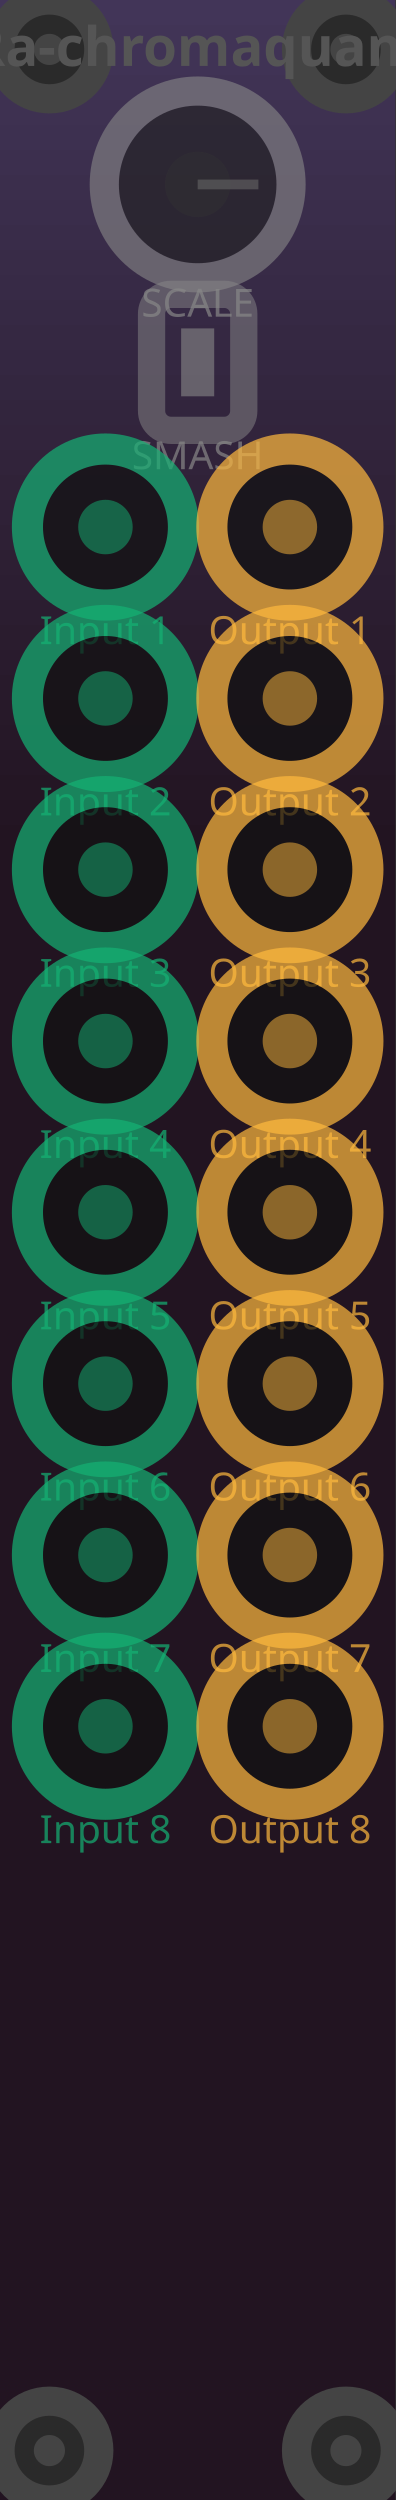
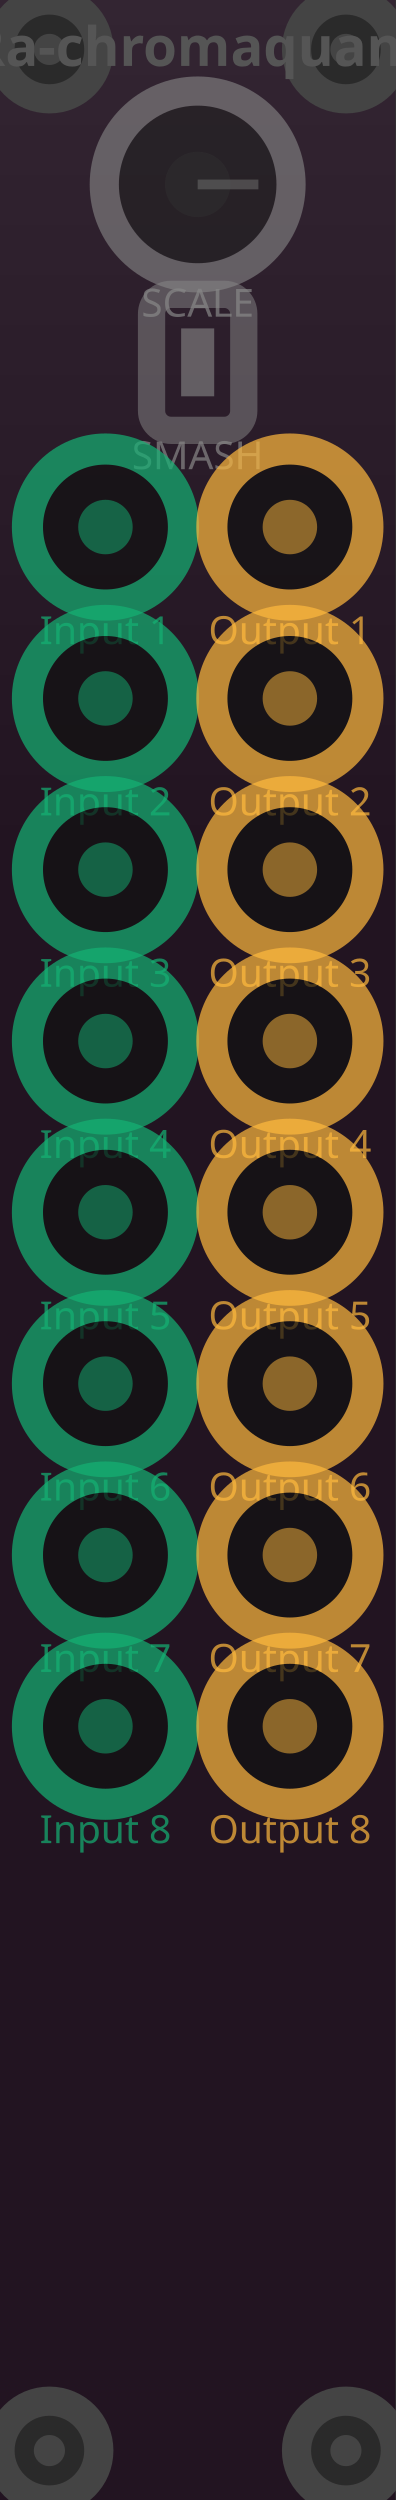
<svg xmlns="http://www.w3.org/2000/svg" viewBox="0 0 20.32 128.5" width="20.32mm" height="128.5mm">
  <rect x="0.3" y="0.3" width="19.72" height="127.9" fill="none" stroke="#333" stroke-width="1.5" />
-   <rect x="0" y="0.000" width="20.32" height="1.295" fill="#423558" />
-   <rect x="0" y="1.285" width="20.32" height="1.295" fill="#413456" />
-   <rect x="0" y="2.570" width="20.32" height="1.295" fill="#403355" />
-   <rect x="0" y="3.855" width="20.32" height="1.295" fill="#3f3253" />
-   <rect x="0" y="5.140" width="20.32" height="1.295" fill="#3e3151" />
-   <rect x="0" y="6.425" width="20.32" height="1.295" fill="#3d3050" />
-   <rect x="0" y="7.710" width="20.32" height="1.295" fill="#3c2f4e" />
-   <rect x="0" y="8.995" width="20.32" height="1.295" fill="#3b2e4c" />
-   <rect x="0" y="10.280" width="20.32" height="1.295" fill="#3a2d4b" />
-   <rect x="0" y="11.565" width="20.32" height="1.295" fill="#392c49" />
-   <rect x="0" y="12.850" width="20.32" height="1.295" fill="#382b47" />
-   <rect x="0" y="14.135" width="20.32" height="1.295" fill="#372a46" />
-   <rect x="0" y="15.420" width="20.32" height="1.295" fill="#362944" />
-   <rect x="0" y="16.705" width="20.32" height="1.295" fill="#352842" />
-   <rect x="0" y="17.990" width="20.32" height="1.295" fill="#342741" />
-   <rect x="0" y="19.275" width="20.32" height="1.295" fill="#33263f" />
-   <rect x="0" y="20.560" width="20.32" height="1.295" fill="#32253d" />
-   <rect x="0" y="21.845" width="20.32" height="1.295" fill="#32243c" />
-   <rect x="0" y="23.130" width="20.32" height="1.295" fill="#31233a" />
-   <rect x="0" y="24.415" width="20.32" height="1.295" fill="#302238" />
-   <rect x="0" y="25.700" width="20.32" height="1.295" fill="#2f2137" />
-   <rect x="0" y="26.985" width="20.32" height="1.295" fill="#2e2035" />
-   <rect x="0" y="28.270" width="20.32" height="1.295" fill="#2d1f33" />
-   <rect x="0" y="29.555" width="20.32" height="1.295" fill="#2c1e32" />
-   <rect x="0" y="30.840" width="20.32" height="1.295" fill="#2b1d30" />
-   <rect x="0" y="32.125" width="20.32" height="1.295" fill="#2a1c2e" />
-   <rect x="0" y="33.410" width="20.32" height="1.295" fill="#291b2d" />
-   <rect x="0" y="34.695" width="20.32" height="1.295" fill="#281a2b" />
-   <rect x="0" y="35.980" width="20.32" height="1.295" fill="#271929" />
-   <rect x="0" y="37.265" width="20.32" height="1.295" fill="#261828" />
-   <rect x="0" y="38.550" width="20.32" height="1.295" fill="#251726" />
-   <rect x="0" y="39.835" width="20.32" height="1.295" fill="#241624" />
-   <rect x="0" y="41.120" width="20.32" height="1.295" fill="#231523" />
+   <rect x="0" y="0.000" width="20.32" height="1.295" fill="#332532" />
+   <rect x="0" y="1.285" width="20.32" height="1.295" fill="#322431" />
+   <rect x="0" y="2.570" width="20.32" height="1.295" fill="#322431" />
+   <rect x="0" y="3.855" width="20.32" height="1.295" fill="#312330" />
+   <rect x="0" y="5.140" width="20.32" height="1.295" fill="#312330" />
+   <rect x="0" y="6.425" width="20.32" height="1.295" fill="#30222f" />
+   <rect x="0" y="7.710" width="20.32" height="1.295" fill="#30222f" />
+   <rect x="0" y="8.995" width="20.32" height="1.295" fill="#2f212e" />
+   <rect x="0" y="10.280" width="20.32" height="1.295" fill="#2f212e" />
+   <rect x="0" y="11.565" width="20.32" height="1.295" fill="#2e202d" />
+   <rect x="0" y="12.850" width="20.32" height="1.295" fill="#2e202d" />
+   <rect x="0" y="14.135" width="20.32" height="1.295" fill="#2d1f2c" />
+   <rect x="0" y="15.420" width="20.32" height="1.295" fill="#2d1f2c" />
+   <rect x="0" y="16.705" width="20.32" height="1.295" fill="#2c1e2b" />
+   <rect x="0" y="17.990" width="20.32" height="1.295" fill="#2c1e2b" />
+   <rect x="0" y="19.275" width="20.32" height="1.295" fill="#2b1d2a" />
+   <rect x="0" y="20.560" width="20.32" height="1.295" fill="#2b1d2a" />
+   <rect x="0" y="21.845" width="20.32" height="1.295" fill="#2a1c29" />
+   <rect x="0" y="23.130" width="20.32" height="1.295" fill="#2a1c29" />
+   <rect x="0" y="24.415" width="20.32" height="1.295" fill="#291b28" />
+   <rect x="0" y="25.700" width="20.32" height="1.295" fill="#291b28" />
+   <rect x="0" y="26.985" width="20.32" height="1.295" fill="#281a27" />
+   <rect x="0" y="28.270" width="20.32" height="1.295" fill="#281a27" />
+   <rect x="0" y="29.555" width="20.32" height="1.295" fill="#271926" />
+   <rect x="0" y="30.840" width="20.32" height="1.295" fill="#271926" />
+   <rect x="0" y="32.125" width="20.32" height="1.295" fill="#261825" />
+   <rect x="0" y="33.410" width="20.32" height="1.295" fill="#261825" />
+   <rect x="0" y="34.695" width="20.32" height="1.295" fill="#251724" />
+   <rect x="0" y="35.980" width="20.32" height="1.295" fill="#251724" />
+   <rect x="0" y="37.265" width="20.32" height="1.295" fill="#241623" />
+   <rect x="0" y="38.550" width="20.32" height="1.295" fill="#241623" />
+   <rect x="0" y="39.835" width="20.32" height="1.295" fill="#231522" />
+   <rect x="0" y="41.120" width="20.32" height="1.295" fill="#231522" />
  <rect x="0" y="42.405" width="20.32" height="1.295" fill="#221421" />
  <rect x="0" y="43.690" width="20.32" height="1.295" fill="#221421" />
  <rect x="0" y="44.975" width="20.32" height="1.295" fill="#221421" />
  <rect x="0" y="46.260" width="20.32" height="1.295" fill="#221421" />
  <rect x="0" y="47.545" width="20.32" height="1.295" fill="#221421" />
  <rect x="0" y="48.830" width="20.32" height="1.295" fill="#221421" />
  <rect x="0" y="50.115" width="20.32" height="1.295" fill="#221421" />
  <rect x="0" y="51.400" width="20.32" height="1.295" fill="#221421" />
  <rect x="0" y="52.685" width="20.32" height="1.295" fill="#221421" />
  <rect x="0" y="53.970" width="20.32" height="1.295" fill="#221421" />
  <rect x="0" y="55.255" width="20.32" height="1.295" fill="#221421" />
  <rect x="0" y="56.540" width="20.32" height="1.295" fill="#221421" />
  <rect x="0" y="57.825" width="20.32" height="1.295" fill="#221421" />
  <rect x="0" y="59.110" width="20.32" height="1.295" fill="#221421" />
  <rect x="0" y="60.395" width="20.32" height="1.295" fill="#221421" />
  <rect x="0" y="61.680" width="20.32" height="1.295" fill="#221421" />
  <rect x="0" y="62.965" width="20.32" height="1.295" fill="#221421" />
  <rect x="0" y="64.250" width="20.32" height="1.295" fill="#221421" />
  <rect x="0" y="65.535" width="20.32" height="1.295" fill="#221421" />
  <rect x="0" y="66.820" width="20.32" height="1.295" fill="#221421" />
  <rect x="0" y="68.105" width="20.32" height="1.295" fill="#221421" />
  <rect x="0" y="69.390" width="20.32" height="1.295" fill="#221421" />
  <rect x="0" y="70.675" width="20.32" height="1.295" fill="#221421" />
  <rect x="0" y="71.960" width="20.32" height="1.295" fill="#221421" />
  <rect x="0" y="73.245" width="20.32" height="1.295" fill="#221421" />
  <rect x="0" y="74.530" width="20.32" height="1.295" fill="#221421" />
  <rect x="0" y="75.815" width="20.32" height="1.295" fill="#221421" />
  <rect x="0" y="77.100" width="20.32" height="1.295" fill="#221421" />
  <rect x="0" y="78.385" width="20.32" height="1.295" fill="#221421" />
  <rect x="0" y="79.670" width="20.32" height="1.295" fill="#221421" />
  <rect x="0" y="80.955" width="20.32" height="1.295" fill="#221421" />
  <rect x="0" y="82.240" width="20.32" height="1.295" fill="#221421" />
  <rect x="0" y="83.525" width="20.32" height="1.295" fill="#221421" />
  <rect x="0" y="84.810" width="20.32" height="1.295" fill="#221421" />
  <rect x="0" y="86.095" width="20.32" height="1.295" fill="#221421" />
  <rect x="0" y="87.380" width="20.32" height="1.295" fill="#221421" />
  <rect x="0" y="88.665" width="20.32" height="1.295" fill="#221421" />
  <rect x="0" y="89.950" width="20.32" height="1.295" fill="#221421" />
  <rect x="0" y="91.235" width="20.32" height="1.295" fill="#221421" />
  <rect x="0" y="92.520" width="20.32" height="1.295" fill="#221421" />
  <rect x="0" y="93.805" width="20.32" height="1.295" fill="#221421" />
  <rect x="0" y="95.090" width="20.32" height="1.295" fill="#221421" />
  <rect x="0" y="96.375" width="20.32" height="1.295" fill="#221421" />
  <rect x="0" y="97.660" width="20.32" height="1.295" fill="#221421" />
  <rect x="0" y="98.945" width="20.32" height="1.295" fill="#221421" />
  <rect x="0" y="100.230" width="20.32" height="1.295" fill="#221421" />
  <rect x="0" y="101.515" width="20.32" height="1.295" fill="#221421" />
  <rect x="0" y="102.800" width="20.32" height="1.295" fill="#221421" />
  <rect x="0" y="104.085" width="20.32" height="1.295" fill="#221421" />
  <rect x="0" y="105.370" width="20.32" height="1.295" fill="#221421" />
  <rect x="0" y="106.655" width="20.32" height="1.295" fill="#221421" />
  <rect x="0" y="107.940" width="20.32" height="1.295" fill="#221421" />
  <rect x="0" y="109.225" width="20.32" height="1.295" fill="#221421" />
  <rect x="0" y="110.510" width="20.32" height="1.295" fill="#221421" />
  <rect x="0" y="111.795" width="20.32" height="1.295" fill="#221421" />
  <rect x="0" y="113.080" width="20.32" height="1.295" fill="#221421" />
  <rect x="0" y="114.365" width="20.32" height="1.295" fill="#221421" />
  <rect x="0" y="115.650" width="20.32" height="1.295" fill="#221421" />
  <rect x="0" y="116.935" width="20.32" height="1.295" fill="#221421" />
  <rect x="0" y="118.220" width="20.32" height="1.295" fill="#221421" />
  <rect x="0" y="119.505" width="20.32" height="1.295" fill="#221421" />
  <rect x="0" y="120.790" width="20.32" height="1.295" fill="#221421" />
  <rect x="0" y="122.075" width="20.32" height="1.295" fill="#221421" />
  <rect x="0" y="123.360" width="20.32" height="1.295" fill="#221421" />
  <rect x="0" y="124.645" width="20.32" height="1.295" fill="#221421" />
  <rect x="0" y="125.930" width="20.32" height="1.295" fill="#221421" />
  <rect x="0" y="127.215" width="20.32" height="1.295" fill="#221421" />
  <circle cx="2.54" cy="2.54" r="2.54" fill="#2a2a2a" stroke="#444" stroke-width="1.5" />
  <circle cx="2.54" cy="2.54" r="0.8" fill="#444" />
  <circle cx="2.54" cy="125.96" r="2.54" fill="#2a2a2a" stroke="#444" stroke-width="1.5" />
  <circle cx="2.54" cy="125.96" r="0.8" fill="#444" />
  <circle cx="17.78" cy="2.54" r="2.54" fill="#2a2a2a" stroke="#444" stroke-width="1.5" />
  <circle cx="17.78" cy="2.54" r="0.8" fill="#444" />
  <circle cx="17.78" cy="125.96" r="2.54" fill="#2a2a2a" stroke="#444" stroke-width="1.5" />
  <circle cx="17.78" cy="125.96" r="0.8" fill="#444" />
  <text x="10.16" y="3.39" fill="#555" font-family="sans-serif" font-size="2.8" text-anchor="middle" font-weight="bold">Ra-chromaquant</text>
  <circle cx="10.16" cy="9.48" r="4.80" fill="#222" stroke="#888" stroke-width="1.5" opacity="0.6" />
  <circle cx="10.16" cy="9.48" r="1.68" fill="#333" opacity="0.4" />
  <line x1="10.16" y1="9.48" x2="13.28" y2="9.48" stroke="#666" stroke-width="0.5" opacity="0.6" />
  <text x="10.16" y="16.28" fill="#888" font-family="sans-serif" font-size="2.0" text-anchor="middle" opacity="0.7">SCALE</text>
  <rect x="7.79" y="15.13" width="4.74" height="6.99" rx="1" fill="none" stroke="#888" stroke-width="1.4" opacity="0.5" />
  <line x1="10.16" y1="20.37" x2="10.16" y2="16.88" stroke="#888" stroke-width="1.7" opacity="0.6" />
  <text x="10.16" y="24.12" fill="#888" font-family="sans-serif" font-size="2.0" text-anchor="middle" opacity="0.7">SMASH</text>
  <circle cx="5.42" cy="27.09" r="4.01" fill="#111" stroke="#14B274" stroke-width="1.6" opacity="0.7" />
  <circle cx="5.42" cy="27.09" r="1.40" fill="#14B274" opacity="0.5" />
  <text x="5.42" y="33.11" fill="#14B274" font-family="sans-serif" font-size="2.0" text-anchor="middle" opacity="0.7">Input 1</text>
  <circle cx="5.42" cy="35.90" r="4.01" fill="#111" stroke="#14B274" stroke-width="1.6" opacity="0.7" />
  <circle cx="5.42" cy="35.90" r="1.40" fill="#14B274" opacity="0.5" />
  <text x="5.42" y="41.91" fill="#14B274" font-family="sans-serif" font-size="2.0" text-anchor="middle" opacity="0.7">Input 2</text>
  <circle cx="5.42" cy="44.70" r="4.01" fill="#111" stroke="#14B274" stroke-width="1.6" opacity="0.7" />
  <circle cx="5.42" cy="44.70" r="1.40" fill="#14B274" opacity="0.5" />
  <text x="5.42" y="50.72" fill="#14B274" font-family="sans-serif" font-size="2.0" text-anchor="middle" opacity="0.7">Input 3</text>
  <circle cx="5.42" cy="53.51" r="4.01" fill="#111" stroke="#14B274" stroke-width="1.6" opacity="0.7" />
  <circle cx="5.42" cy="53.51" r="1.40" fill="#14B274" opacity="0.5" />
  <text x="5.42" y="59.52" fill="#14B274" font-family="sans-serif" font-size="2.0" text-anchor="middle" opacity="0.7">Input 4</text>
  <circle cx="5.42" cy="62.31" r="4.01" fill="#111" stroke="#14B274" stroke-width="1.6" opacity="0.7" />
  <circle cx="5.42" cy="62.31" r="1.40" fill="#14B274" opacity="0.5" />
  <text x="5.42" y="68.33" fill="#14B274" font-family="sans-serif" font-size="2.0" text-anchor="middle" opacity="0.7">Input 5</text>
  <circle cx="5.42" cy="71.12" r="4.01" fill="#111" stroke="#14B274" stroke-width="1.6" opacity="0.7" />
  <circle cx="5.42" cy="71.12" r="1.40" fill="#14B274" opacity="0.5" />
  <text x="5.42" y="77.13" fill="#14B274" font-family="sans-serif" font-size="2.0" text-anchor="middle" opacity="0.7">Input 6</text>
  <circle cx="5.42" cy="79.93" r="4.01" fill="#111" stroke="#14B274" stroke-width="1.6" opacity="0.7" />
  <circle cx="5.42" cy="79.93" r="1.40" fill="#14B274" opacity="0.5" />
  <text x="5.42" y="85.94" fill="#14B274" font-family="sans-serif" font-size="2.0" text-anchor="middle" opacity="0.7">Input 7</text>
  <circle cx="5.42" cy="88.73" r="4.01" fill="#111" stroke="#14B274" stroke-width="1.6" opacity="0.7" />
  <circle cx="5.42" cy="88.73" r="1.40" fill="#14B274" opacity="0.5" />
  <text x="5.42" y="94.74" fill="#14B274" font-family="sans-serif" font-size="2.0" text-anchor="middle" opacity="0.7">Input 8</text>
  <circle cx="14.90" cy="27.09" r="4.01" fill="#111" stroke="#FFB93D" stroke-width="1.6" opacity="0.7" />
  <circle cx="14.90" cy="27.09" r="1.40" fill="#FFB93D" opacity="0.5" />
  <text x="14.90" y="33.11" fill="#FFB93D" font-family="sans-serif" font-size="2.0" text-anchor="middle" opacity="0.7">Output 1</text>
  <circle cx="14.90" cy="35.90" r="4.01" fill="#111" stroke="#FFB93D" stroke-width="1.6" opacity="0.7" />
  <circle cx="14.90" cy="35.90" r="1.40" fill="#FFB93D" opacity="0.5" />
  <text x="14.90" y="41.91" fill="#FFB93D" font-family="sans-serif" font-size="2.0" text-anchor="middle" opacity="0.7">Output 2</text>
  <circle cx="14.90" cy="44.70" r="4.01" fill="#111" stroke="#FFB93D" stroke-width="1.6" opacity="0.7" />
  <circle cx="14.90" cy="44.70" r="1.40" fill="#FFB93D" opacity="0.5" />
  <text x="14.90" y="50.72" fill="#FFB93D" font-family="sans-serif" font-size="2.0" text-anchor="middle" opacity="0.7">Output 3</text>
  <circle cx="14.90" cy="53.51" r="4.01" fill="#111" stroke="#FFB93D" stroke-width="1.6" opacity="0.7" />
  <circle cx="14.90" cy="53.51" r="1.40" fill="#FFB93D" opacity="0.5" />
  <text x="14.90" y="59.52" fill="#FFB93D" font-family="sans-serif" font-size="2.0" text-anchor="middle" opacity="0.7">Output 4</text>
  <circle cx="14.90" cy="62.31" r="4.01" fill="#111" stroke="#FFB93D" stroke-width="1.6" opacity="0.7" />
  <circle cx="14.90" cy="62.31" r="1.40" fill="#FFB93D" opacity="0.5" />
  <text x="14.90" y="68.33" fill="#FFB93D" font-family="sans-serif" font-size="2.0" text-anchor="middle" opacity="0.7">Output 5</text>
  <circle cx="14.90" cy="71.12" r="4.01" fill="#111" stroke="#FFB93D" stroke-width="1.6" opacity="0.7" />
  <circle cx="14.90" cy="71.12" r="1.40" fill="#FFB93D" opacity="0.5" />
  <text x="14.90" y="77.13" fill="#FFB93D" font-family="sans-serif" font-size="2.0" text-anchor="middle" opacity="0.7">Output 6</text>
  <circle cx="14.90" cy="79.93" r="4.01" fill="#111" stroke="#FFB93D" stroke-width="1.6" opacity="0.7" />
  <circle cx="14.90" cy="79.93" r="1.40" fill="#FFB93D" opacity="0.5" />
  <text x="14.90" y="85.94" fill="#FFB93D" font-family="sans-serif" font-size="2.0" text-anchor="middle" opacity="0.7">Output 7</text>
  <circle cx="14.90" cy="88.73" r="4.01" fill="#111" stroke="#FFB93D" stroke-width="1.6" opacity="0.7" />
  <circle cx="14.90" cy="88.73" r="1.40" fill="#FFB93D" opacity="0.5" />
  <text x="14.90" y="94.74" fill="#FFB93D" font-family="sans-serif" font-size="2.0" text-anchor="middle" opacity="0.7">Output 8</text>
</svg>
